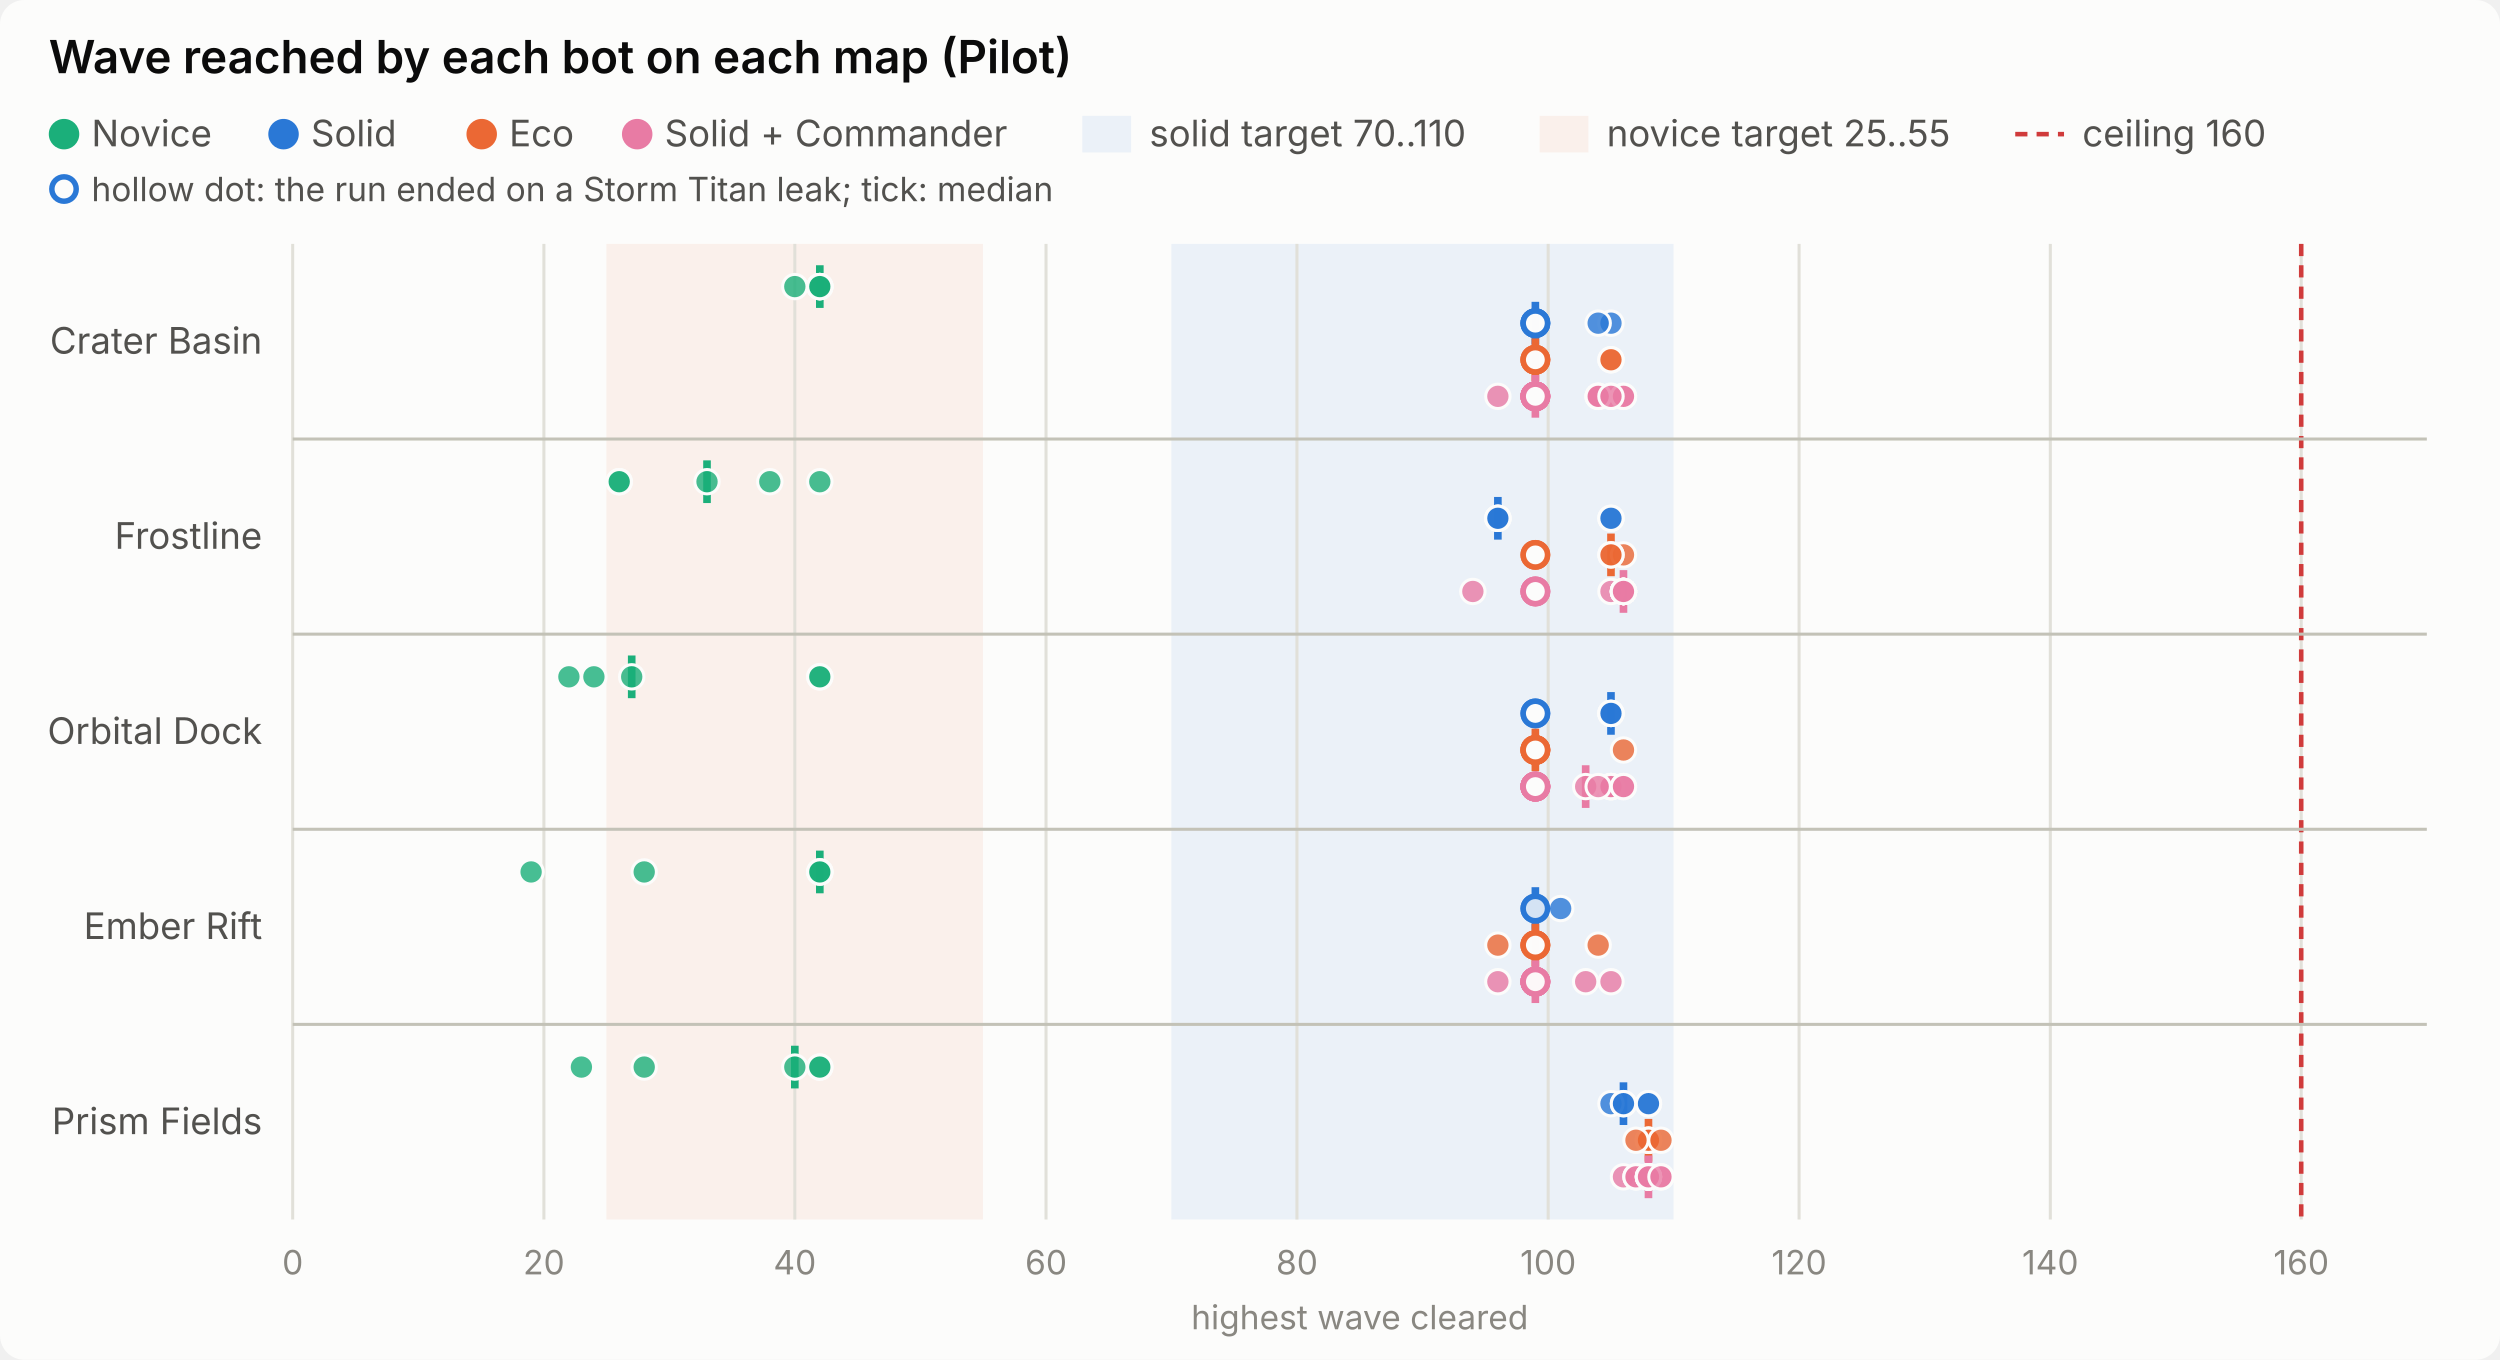
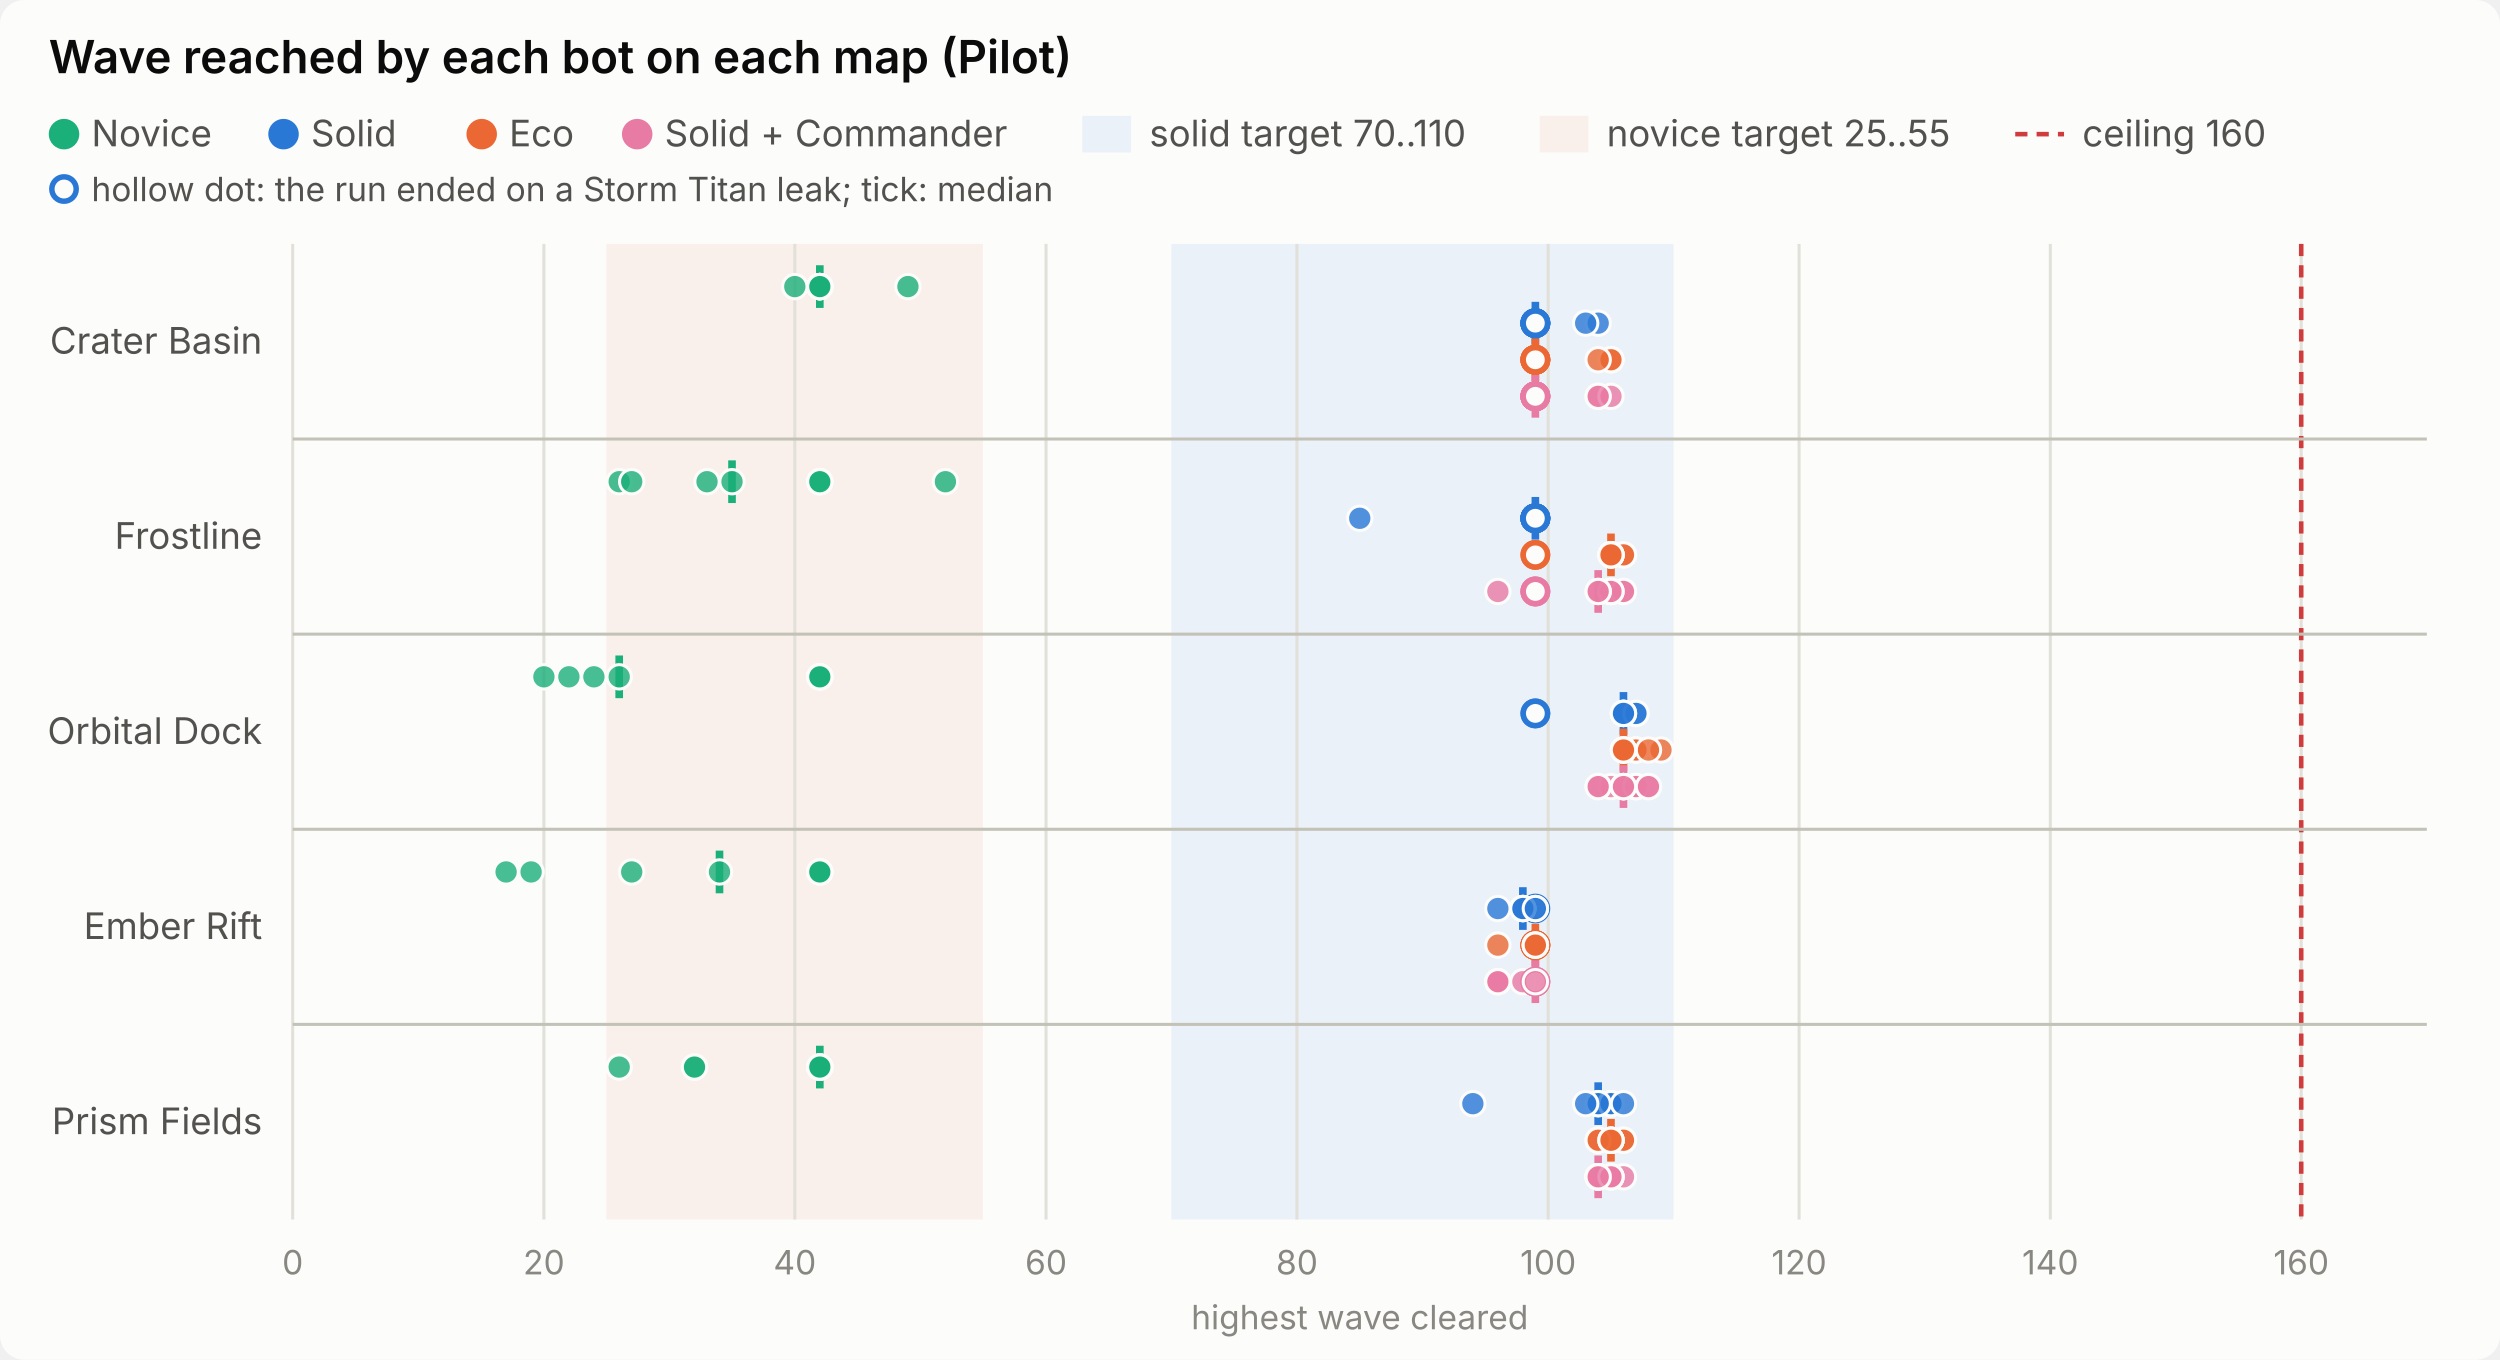
<svg xmlns="http://www.w3.org/2000/svg" viewBox="0 0 820 446" width="820" height="446" role="img" aria-labelledby="t d">
  <style>
  .bg{fill:#fcfcfb} .t1{fill:#0b0b0b} .t2{fill:#52514e} .tm{fill:#898781}
  .grid{stroke:#e1e0d9;stroke-width:1} .axis{stroke:#c3c2b7;stroke-width:1}
  .band{fill:#2a78d6;fill-opacity:.08} .band2{fill:#eb6834;fill-opacity:.08} .limit{stroke:#d03b3b;stroke-width:1.5;stroke-dasharray:4 3}
  .s1{stroke:#2a78d6} .s2{stroke:#eb6834} .s3{stroke:#1baf7a} .s4{stroke:#eda100} .s5{stroke:#e87ba4}
  .d1{fill:#2a78d6} .d2{fill:#eb6834} .d3{fill:#1baf7a} .d4{fill:#eda100} .d5{fill:#e87ba4}
  polyline{fill:none} .ring{stroke:#fcfcfb} .bgfill{fill:#fcfcfb} .hit{fill:transparent;stroke:none}
  text{font-family:system-ui,-apple-system,"Segoe UI",sans-serif}
  @media (prefers-color-scheme: dark){
    .bg{fill:#1a1a19} .t1{fill:#ffffff} .t2{fill:#c3c2b7}
    .grid{stroke:#2c2c2a} .axis{stroke:#383835} .ring{stroke:#1a1a19} .bgfill{fill:#1a1a19}
    .s1{stroke:#3987e5} .s2{stroke:#d95926} .s3{stroke:#199e70} .s4{stroke:#c98500} .s5{stroke:#d55181}
    .d1{fill:#3987e5} .d2{fill:#d95926} .d3{fill:#199e70} .d4{fill:#c98500} .d5{fill:#d55181}
  }</style>
  <rect class="bg" x="0" y="0" width="820" height="446" rx="8" />
  <text class="t1" x="16.0" y="24.0" font-size="15" text-anchor="start" font-weight="600">Wave reached by each bot on each map (Pilot)</text>
  <circle class="d3" cx="21" cy="44" r="5" />
  <text class="t2" x="30.0" y="48.0" font-size="12" text-anchor="start">Novice</text>
  <circle class="d1" cx="93" cy="44" r="5" />
  <text class="t2" x="102.0" y="48.0" font-size="12" text-anchor="start">Solid</text>
  <circle class="d2" cx="158" cy="44" r="5" />
  <text class="t2" x="167.0" y="48.0" font-size="12" text-anchor="start">Eco</text>
  <circle class="d5" cx="209" cy="44" r="5" />
  <text class="t2" x="218.0" y="48.0" font-size="12" text-anchor="start">Solid + Commander</text>
  <rect class="band" x="355" y="38" width="16" height="12" />
  <text class="t2" x="377.0" y="48.0" font-size="12" text-anchor="start">solid target 70..110</text>
  <rect class="band2" x="505" y="38" width="16" height="12" />
  <text class="t2" x="527.0" y="48.0" font-size="12" text-anchor="start">novice target 25..55</text>
  <line class="limit" x1="661.0" y1="44.0" x2="677.0" y2="44.0" />
  <text class="t2" x="683.0" y="48.0" font-size="12" text-anchor="start">ceiling 160</text>
  <circle class="s1 bgfill" cx="21" cy="62" r="4" stroke-width="1.8" />
  <text class="t2" x="30.0" y="66.0" font-size="11" text-anchor="start">hollow dot: the run ended on a Storm Titan leak; tick: median</text>
  <rect class="band2" x="198.9" y="80" width="123.5" height="320" />
  <rect class="band" x="384.2" y="80" width="164.7" height="320" />
  <line class="grid" x1="96.0" y1="80.0" x2="96.0" y2="400.0" />
  <text class="tm" x="96.0" y="418.0" font-size="11" text-anchor="middle">0</text>
  <line class="grid" x1="178.4" y1="80.0" x2="178.4" y2="400.0" />
  <text class="tm" x="178.4" y="418.0" font-size="11" text-anchor="middle">20</text>
  <line class="grid" x1="260.7" y1="80.0" x2="260.7" y2="400.0" />
  <text class="tm" x="260.7" y="418.0" font-size="11" text-anchor="middle">40</text>
  <line class="grid" x1="343.1" y1="80.0" x2="343.1" y2="400.0" />
  <text class="tm" x="343.1" y="418.0" font-size="11" text-anchor="middle">60</text>
  <line class="grid" x1="425.4" y1="80.0" x2="425.4" y2="400.0" />
  <text class="tm" x="425.4" y="418.0" font-size="11" text-anchor="middle">80</text>
  <line class="grid" x1="507.8" y1="80.0" x2="507.8" y2="400.0" />
  <text class="tm" x="507.8" y="418.0" font-size="11" text-anchor="middle">100</text>
  <line class="grid" x1="590.1" y1="80.0" x2="590.1" y2="400.0" />
  <text class="tm" x="590.1" y="418.0" font-size="11" text-anchor="middle">120</text>
  <line class="grid" x1="672.5" y1="80.0" x2="672.5" y2="400.0" />
  <text class="tm" x="672.5" y="418.0" font-size="11" text-anchor="middle">140</text>
  <line class="grid" x1="754.8" y1="80.0" x2="754.8" y2="400.0" />
  <text class="tm" x="754.8" y="418.0" font-size="11" text-anchor="middle">160</text>
  <line class="limit" x1="754.8" y1="80" x2="754.8" y2="400" />
  <text class="tm" x="446.0" y="436.0" font-size="11" text-anchor="middle">highest wave cleared</text>
  <text class="t2" x="86.0" y="116.0" font-size="12" text-anchor="end">Crater Basin</text>
  <line class="s3" x1="268.9" y1="87.0" x2="268.9" y2="101.0" stroke-width="2.5" />
+   <circle class="d3 ring" cx="268.9" cy="94.0" r="4" fill-opacity="0.8" stroke-width="1" />
+   <circle class="d3 ring" cx="268.9" cy="94.0" r="4" fill-opacity="0.8" stroke-width="1" />
+   <circle class="d3 ring" cx="268.9" cy="94.0" r="4" fill-opacity="0.8" stroke-width="1" />
+   <circle class="d3 ring" cx="268.9" cy="94.0" r="4" fill-opacity="0.8" stroke-width="1" />
  <circle class="d3 ring" cx="260.7" cy="94.0" r="4" fill-opacity="0.8" stroke-width="1" />
-   <circle class="d3 ring" cx="268.9" cy="94.0" r="4" fill-opacity="0.8" stroke-width="1" />
-   <circle class="d3 ring" cx="268.9" cy="94.0" r="4" fill-opacity="0.8" stroke-width="1" />
+   <circle class="d3 ring" cx="297.8" cy="94.0" r="4" fill-opacity="0.8" stroke-width="1" />
  <circle class="d3 ring" cx="268.9" cy="94.0" r="4" fill-opacity="0.8" stroke-width="1" />
  <circle class="d3 ring" cx="268.9" cy="94.0" r="4" fill-opacity="0.8" stroke-width="1" />
  <line class="s1" x1="503.6" y1="99.0" x2="503.6" y2="113.0" stroke-width="2.5" />
-   <circle class="d1 ring" cx="528.4" cy="106.0" r="4" fill-opacity="0.8" stroke-width="1" />
-   <circle class="s1 bgfill" cx="503.6" cy="106.0" r="4" fill-opacity="0.8" stroke-width="1.8" />
  <circle class="s1 bgfill" cx="503.6" cy="106.0" r="4" fill-opacity="0.8" stroke-width="1.8" />
  <circle class="s1 bgfill" cx="503.6" cy="106.0" r="4" fill-opacity="0.8" stroke-width="1.8" />
  <circle class="d1 ring" cx="524.2" cy="106.0" r="4" fill-opacity="0.8" stroke-width="1" />
+   <circle class="s1 bgfill" cx="503.6" cy="106.0" r="4" fill-opacity="0.8" stroke-width="1.8" />
+   <circle class="d1 ring" cx="520.1" cy="106.0" r="4" fill-opacity="0.8" stroke-width="1" />
+   <circle class="s1 bgfill" cx="503.6" cy="106.0" r="4" fill-opacity="0.8" stroke-width="1.8" />
+   <circle class="s1 bgfill" cx="503.6" cy="106.0" r="4" fill-opacity="0.8" stroke-width="1.8" />
+   <circle class="s1 bgfill" cx="503.6" cy="106.0" r="4" fill-opacity="0.8" stroke-width="1.8" />
  <line class="s2" x1="503.6" y1="111.0" x2="503.6" y2="125.0" stroke-width="2.5" />
  <circle class="s2 bgfill" cx="503.6" cy="118.0" r="4" fill-opacity="0.8" stroke-width="1.8" />
+   <circle class="s2 bgfill" cx="503.6" cy="118.0" r="4" fill-opacity="0.8" stroke-width="1.8" />
+   <circle class="s2 bgfill" cx="503.6" cy="118.0" r="4" fill-opacity="0.8" stroke-width="1.8" />
  <circle class="d2 ring" cx="528.4" cy="118.0" r="4" fill-opacity="0.8" stroke-width="1" />
+   <circle class="s2 bgfill" cx="503.6" cy="118.0" r="4" fill-opacity="0.8" stroke-width="1.8" />
+   <circle class="s2 bgfill" cx="503.6" cy="118.0" r="4" fill-opacity="0.8" stroke-width="1.8" />
  <circle class="d2 ring" cx="528.4" cy="118.0" r="4" fill-opacity="0.8" stroke-width="1" />
-   <circle class="s2 bgfill" cx="503.6" cy="118.0" r="4" fill-opacity="0.8" stroke-width="1.8" />
-   <circle class="s2 bgfill" cx="503.6" cy="118.0" r="4" fill-opacity="0.8" stroke-width="1.8" />
+   <circle class="d2 ring" cx="524.2" cy="118.0" r="4" fill-opacity="0.8" stroke-width="1" />
  <line class="s5" x1="503.6" y1="123.0" x2="503.6" y2="137.0" stroke-width="2.5" />
  <circle class="s5 bgfill" cx="503.6" cy="130.0" r="4" fill-opacity="0.8" stroke-width="1.8" />
  <circle class="s5 bgfill" cx="503.6" cy="130.0" r="4" fill-opacity="0.8" stroke-width="1.8" />
+   <circle class="s5 bgfill" cx="503.6" cy="130.0" r="4" fill-opacity="0.8" stroke-width="1.8" />
+   <circle class="s5 bgfill" cx="503.6" cy="130.0" r="4" fill-opacity="0.8" stroke-width="1.8" />
+   <circle class="d5 ring" cx="503.6" cy="130.0" r="4" fill-opacity="0.8" stroke-width="1" />
+   <circle class="d5 ring" cx="503.6" cy="130.0" r="4" fill-opacity="0.8" stroke-width="1" />
+   <circle class="s5 bgfill" cx="503.6" cy="130.0" r="4" fill-opacity="0.8" stroke-width="1.8" />
  <circle class="d5 ring" cx="524.2" cy="130.0" r="4" fill-opacity="0.8" stroke-width="1" />
-   <circle class="s5 bgfill" cx="503.6" cy="130.0" r="4" fill-opacity="0.8" stroke-width="1.8" />
-   <circle class="s5 bgfill" cx="503.6" cy="130.0" r="4" fill-opacity="0.8" stroke-width="1.8" />
-   <circle class="d5 ring" cx="532.5" cy="130.0" r="4" fill-opacity="0.8" stroke-width="1" />
-   <circle class="s5 bgfill" cx="503.6" cy="130.0" r="4" fill-opacity="0.8" stroke-width="1.8" />
  <circle class="d5 ring" cx="528.4" cy="130.0" r="4" fill-opacity="0.8" stroke-width="1" />
  <circle class="s5 bgfill" cx="503.6" cy="130.0" r="4" fill-opacity="0.8" stroke-width="1.8" />
-   <circle class="d5 ring" cx="491.3" cy="130.0" r="4" fill-opacity="0.8" stroke-width="1" />
+   <circle class="s5 bgfill" cx="503.6" cy="130.0" r="4" fill-opacity="0.8" stroke-width="1.8" />
  <circle class="d5 ring" cx="524.2" cy="130.0" r="4" fill-opacity="0.8" stroke-width="1" />
-   <circle class="s5 bgfill" cx="503.6" cy="130.0" r="4" fill-opacity="0.8" stroke-width="1.8" />
-   <circle class="d5 ring" cx="524.2" cy="130.0" r="4" fill-opacity="0.8" stroke-width="1" />
-   <circle class="d5 ring" cx="532.5" cy="130.0" r="4" fill-opacity="0.8" stroke-width="1" />
-   <circle class="d5 ring" cx="528.4" cy="130.0" r="4" fill-opacity="0.8" stroke-width="1" />
  <text class="t2" x="86.0" y="180.0" font-size="12" text-anchor="end">Frostline</text>
  <line class="axis" x1="96.0" y1="144.0" x2="796.0" y2="144.0" />
-   <line class="s3" x1="231.9" y1="151.0" x2="231.9" y2="165.0" stroke-width="2.5" />
+   <line class="s3" x1="240.1" y1="151.0" x2="240.1" y2="165.0" stroke-width="2.5" />
  <circle class="d3 ring" cx="231.9" cy="158.0" r="4" fill-opacity="0.8" stroke-width="1" />
  <circle class="d3 ring" cx="203.1" cy="158.0" r="4" fill-opacity="0.8" stroke-width="1" />
-   <circle class="d3 ring" cx="203.1" cy="158.0" r="4" fill-opacity="0.8" stroke-width="1" />
-   <circle class="d3 ring" cx="252.5" cy="158.0" r="4" fill-opacity="0.8" stroke-width="1" />
+   <circle class="d3 ring" cx="207.2" cy="158.0" r="4" fill-opacity="0.8" stroke-width="1" />
+   <circle class="d3 ring" cx="240.1" cy="158.0" r="4" fill-opacity="0.8" stroke-width="1" />
  <circle class="d3 ring" cx="268.9" cy="158.0" r="4" fill-opacity="0.8" stroke-width="1" />
-   <line class="s1" x1="491.3" y1="163.0" x2="491.3" y2="177.0" stroke-width="2.5" />
-   <circle class="d1 ring" cx="528.4" cy="170.0" r="4" fill-opacity="0.8" stroke-width="1" />
-   <circle class="d1 ring" cx="491.3" cy="170.0" r="4" fill-opacity="0.8" stroke-width="1" />
-   <circle class="d1 ring" cx="491.3" cy="170.0" r="4" fill-opacity="0.8" stroke-width="1" />
-   <circle class="d1 ring" cx="491.3" cy="170.0" r="4" fill-opacity="0.8" stroke-width="1" />
-   <circle class="d1 ring" cx="528.4" cy="170.0" r="4" fill-opacity="0.8" stroke-width="1" />
+   <circle class="d3 ring" cx="310.1" cy="158.0" r="4" fill-opacity="0.8" stroke-width="1" />
+   <circle class="d3 ring" cx="268.9" cy="158.0" r="4" fill-opacity="0.8" stroke-width="1" />
+   <circle class="d3 ring" cx="268.9" cy="158.0" r="4" fill-opacity="0.8" stroke-width="1" />
+   <line class="s1" x1="503.6" y1="163.0" x2="503.6" y2="177.0" stroke-width="2.5" />
+   <circle class="d1 ring" cx="446.0" cy="170.0" r="4" fill-opacity="0.8" stroke-width="1" />
+   <circle class="s1 bgfill" cx="503.6" cy="170.0" r="4" fill-opacity="0.8" stroke-width="1.8" />
+   <circle class="s1 bgfill" cx="503.6" cy="170.0" r="4" fill-opacity="0.8" stroke-width="1.8" />
+   <circle class="s1 bgfill" cx="503.6" cy="170.0" r="4" fill-opacity="0.8" stroke-width="1.8" />
+   <circle class="s1 bgfill" cx="503.6" cy="170.0" r="4" fill-opacity="0.8" stroke-width="1.8" />
+   <circle class="s1 bgfill" cx="503.6" cy="170.0" r="4" fill-opacity="0.8" stroke-width="1.8" />
+   <circle class="s1 bgfill" cx="503.6" cy="170.0" r="4" fill-opacity="0.8" stroke-width="1.8" />
+   <circle class="s1 bgfill" cx="503.6" cy="170.0" r="4" fill-opacity="0.8" stroke-width="1.8" />
  <line class="s2" x1="528.4" y1="175.0" x2="528.4" y2="189.0" stroke-width="2.5" />
  <circle class="d2 ring" cx="532.5" cy="182.0" r="4" fill-opacity="0.8" stroke-width="1" />
  <circle class="s2 bgfill" cx="503.6" cy="182.0" r="4" fill-opacity="0.8" stroke-width="1.8" />
-   <circle class="d2 ring" cx="528.4" cy="182.0" r="4" fill-opacity="0.8" stroke-width="1" />
+   <circle class="d2 ring" cx="532.5" cy="182.0" r="4" fill-opacity="0.8" stroke-width="1" />
  <circle class="s2 bgfill" cx="503.6" cy="182.0" r="4" fill-opacity="0.8" stroke-width="1.8" />
  <circle class="d2 ring" cx="528.4" cy="182.0" r="4" fill-opacity="0.8" stroke-width="1" />
-   <line class="s5" x1="532.5" y1="187.0" x2="532.5" y2="201.0" stroke-width="2.5" />
+   <circle class="d2 ring" cx="528.4" cy="182.0" r="4" fill-opacity="0.8" stroke-width="1" />
+   <circle class="d2 ring" cx="528.4" cy="182.0" r="4" fill-opacity="0.8" stroke-width="1" />
+   <circle class="d2 ring" cx="528.4" cy="182.0" r="4" fill-opacity="0.8" stroke-width="1" />
+   <line class="s5" x1="524.2" y1="187.0" x2="524.2" y2="201.0" stroke-width="2.5" />
  <circle class="s5 bgfill" cx="503.6" cy="194.0" r="4" fill-opacity="0.8" stroke-width="1.8" />
+   <circle class="d5 ring" cx="528.4" cy="194.0" r="4" fill-opacity="0.8" stroke-width="1" />
+   <circle class="d5 ring" cx="528.4" cy="194.0" r="4" fill-opacity="0.8" stroke-width="1" />
  <circle class="d5 ring" cx="532.5" cy="194.0" r="4" fill-opacity="0.8" stroke-width="1" />
  <circle class="d5 ring" cx="532.5" cy="194.0" r="4" fill-opacity="0.8" stroke-width="1" />
-   <circle class="d5 ring" cx="483.1" cy="194.0" r="4" fill-opacity="0.8" stroke-width="1" />
-   <circle class="d5 ring" cx="532.5" cy="194.0" r="4" fill-opacity="0.8" stroke-width="1" />
-   <circle class="d5 ring" cx="532.5" cy="194.0" r="4" fill-opacity="0.8" stroke-width="1" />
-   <circle class="d5 ring" cx="528.4" cy="194.0" r="4" fill-opacity="0.8" stroke-width="1" />
-   <circle class="d5 ring" cx="532.5" cy="194.0" r="4" fill-opacity="0.8" stroke-width="1" />
-   <circle class="d5 ring" cx="532.5" cy="194.0" r="4" fill-opacity="0.8" stroke-width="1" />
+   <circle class="d5 ring" cx="528.4" cy="194.0" r="4" fill-opacity="0.8" stroke-width="1" />
  <circle class="s5 bgfill" cx="503.6" cy="194.0" r="4" fill-opacity="0.8" stroke-width="1.8" />
-   <circle class="d5 ring" cx="532.5" cy="194.0" r="4" fill-opacity="0.8" stroke-width="1" />
+   <circle class="d5 ring" cx="491.3" cy="194.0" r="4" fill-opacity="0.8" stroke-width="1" />
+   <circle class="d5 ring" cx="528.4" cy="194.0" r="4" fill-opacity="0.8" stroke-width="1" />
  <circle class="s5 bgfill" cx="503.6" cy="194.0" r="4" fill-opacity="0.8" stroke-width="1.8" />
-   <circle class="d5 ring" cx="532.5" cy="194.0" r="4" fill-opacity="0.8" stroke-width="1" />
-   <circle class="d5 ring" cx="532.5" cy="194.0" r="4" fill-opacity="0.8" stroke-width="1" />
-   <circle class="d5 ring" cx="532.5" cy="194.0" r="4" fill-opacity="0.8" stroke-width="1" />
+   <circle class="d5 ring" cx="524.2" cy="194.0" r="4" fill-opacity="0.8" stroke-width="1" />
+   <circle class="d5 ring" cx="524.2" cy="194.0" r="4" fill-opacity="0.8" stroke-width="1" />
  <text class="t2" x="86.0" y="244.0" font-size="12" text-anchor="end">Orbital Dock</text>
  <line class="axis" x1="96.0" y1="208.0" x2="796.0" y2="208.0" />
-   <line class="s3" x1="207.2" y1="215.0" x2="207.2" y2="229.0" stroke-width="2.5" />
+   <line class="s3" x1="203.1" y1="215.0" x2="203.1" y2="229.0" stroke-width="2.5" />
  <circle class="d3 ring" cx="186.6" cy="222.0" r="4" fill-opacity="0.8" stroke-width="1" />
-   <circle class="d3 ring" cx="207.2" cy="222.0" r="4" fill-opacity="0.8" stroke-width="1" />
+   <circle class="d3 ring" cx="203.1" cy="222.0" r="4" fill-opacity="0.8" stroke-width="1" />
  <circle class="d3 ring" cx="194.8" cy="222.0" r="4" fill-opacity="0.8" stroke-width="1" />
  <circle class="d3 ring" cx="268.9" cy="222.0" r="4" fill-opacity="0.8" stroke-width="1" />
  <circle class="d3 ring" cx="268.9" cy="222.0" r="4" fill-opacity="0.8" stroke-width="1" />
-   <line class="s1" x1="528.4" y1="227.0" x2="528.4" y2="241.0" stroke-width="2.5" />
-   <circle class="d1 ring" cx="528.4" cy="234.0" r="4" fill-opacity="0.8" stroke-width="1" />
-   <circle class="d1 ring" cx="528.4" cy="234.0" r="4" fill-opacity="0.8" stroke-width="1" />
+   <circle class="d3 ring" cx="268.9" cy="222.0" r="4" fill-opacity="0.8" stroke-width="1" />
+   <circle class="d3 ring" cx="268.9" cy="222.0" r="4" fill-opacity="0.8" stroke-width="1" />
+   <circle class="d3 ring" cx="178.4" cy="222.0" r="4" fill-opacity="0.8" stroke-width="1" />
+   <line class="s1" x1="532.5" y1="227.0" x2="532.5" y2="241.0" stroke-width="2.5" />
  <circle class="s1 bgfill" cx="503.6" cy="234.0" r="4" fill-opacity="0.8" stroke-width="1.8" />
+   <circle class="d1 ring" cx="532.5" cy="234.0" r="4" fill-opacity="0.8" stroke-width="1" />
+   <circle class="d1 ring" cx="536.6" cy="234.0" r="4" fill-opacity="0.8" stroke-width="1" />
+   <circle class="d1 ring" cx="532.5" cy="234.0" r="4" fill-opacity="0.8" stroke-width="1" />
  <circle class="s1 bgfill" cx="503.6" cy="234.0" r="4" fill-opacity="0.8" stroke-width="1.8" />
-   <circle class="d1 ring" cx="528.4" cy="234.0" r="4" fill-opacity="0.8" stroke-width="1" />
-   <line class="s2" x1="503.6" y1="239.0" x2="503.6" y2="253.0" stroke-width="2.5" />
-   <circle class="s2 bgfill" cx="503.6" cy="246.0" r="4" fill-opacity="0.8" stroke-width="1.8" />
-   <circle class="s2 bgfill" cx="503.6" cy="246.0" r="4" fill-opacity="0.8" stroke-width="1.8" />
-   <circle class="s2 bgfill" cx="503.6" cy="246.0" r="4" fill-opacity="0.8" stroke-width="1.8" />
-   <circle class="d2 ring" cx="532.5" cy="246.0" r="4" fill-opacity="0.8" stroke-width="1" />
-   <circle class="s2 bgfill" cx="503.6" cy="246.0" r="4" fill-opacity="0.8" stroke-width="1.8" />
-   <line class="s5" x1="520.1" y1="251.0" x2="520.1" y2="265.0" stroke-width="2.5" />
-   <circle class="s5 bgfill" cx="503.6" cy="258.0" r="4" fill-opacity="0.8" stroke-width="1.8" />
-   <circle class="d5 ring" cx="520.1" cy="258.0" r="4" fill-opacity="0.8" stroke-width="1" />
+   <circle class="d1 ring" cx="536.6" cy="234.0" r="4" fill-opacity="0.8" stroke-width="1" />
+   <circle class="d1 ring" cx="532.5" cy="234.0" r="4" fill-opacity="0.8" stroke-width="1" />
+   <circle class="d1 ring" cx="532.5" cy="234.0" r="4" fill-opacity="0.8" stroke-width="1" />
+   <line class="s2" x1="532.5" y1="239.0" x2="532.5" y2="253.0" stroke-width="2.5" />
+   <circle class="d2 ring" cx="544.8" cy="246.0" r="4" fill-opacity="0.8" stroke-width="1" />
+   <circle class="d2 ring" cx="536.6" cy="246.0" r="4" fill-opacity="0.8" stroke-width="1" />
+   <circle class="d2 ring" cx="536.6" cy="246.0" r="4" fill-opacity="0.8" stroke-width="1" />
+   <circle class="d2 ring" cx="540.7" cy="246.0" r="4" fill-opacity="0.8" stroke-width="1" />
+   <circle class="d2 ring" cx="532.5" cy="246.0" r="4" fill-opacity="0.8" stroke-width="1" />
+   <circle class="d2 ring" cx="532.5" cy="246.0" r="4" fill-opacity="0.8" stroke-width="1" />
+   <circle class="d2 ring" cx="532.5" cy="246.0" r="4" fill-opacity="0.8" stroke-width="1" />
+   <circle class="d2 ring" cx="532.5" cy="246.0" r="4" fill-opacity="0.8" stroke-width="1" />
+   <line class="s5" x1="532.5" y1="251.0" x2="532.5" y2="265.0" stroke-width="2.5" />
  <circle class="d5 ring" cx="528.4" cy="258.0" r="4" fill-opacity="0.8" stroke-width="1" />
-   <circle class="s5 bgfill" cx="503.6" cy="258.0" r="4" fill-opacity="0.8" stroke-width="1.8" />
-   <circle class="d5 ring" cx="528.4" cy="258.0" r="4" fill-opacity="0.8" stroke-width="1" />
-   <circle class="s5 bgfill" cx="503.6" cy="258.0" r="4" fill-opacity="0.8" stroke-width="1.8" />
-   <circle class="s5 bgfill" cx="503.6" cy="258.0" r="4" fill-opacity="0.8" stroke-width="1.8" />
-   <circle class="d5 ring" cx="528.4" cy="258.0" r="4" fill-opacity="0.8" stroke-width="1" />
-   <circle class="d5 ring" cx="528.4" cy="258.0" r="4" fill-opacity="0.8" stroke-width="1" />
-   <circle class="s5 bgfill" cx="503.6" cy="258.0" r="4" fill-opacity="0.8" stroke-width="1.8" />
-   <circle class="s5 bgfill" cx="503.6" cy="258.0" r="4" fill-opacity="0.8" stroke-width="1.8" />
+   <circle class="d5 ring" cx="532.5" cy="258.0" r="4" fill-opacity="0.8" stroke-width="1" />
+   <circle class="d5 ring" cx="532.5" cy="258.0" r="4" fill-opacity="0.8" stroke-width="1" />
+   <circle class="d5 ring" cx="536.6" cy="258.0" r="4" fill-opacity="0.8" stroke-width="1" />
+   <circle class="d5 ring" cx="536.6" cy="258.0" r="4" fill-opacity="0.8" stroke-width="1" />
+   <circle class="d5 ring" cx="536.6" cy="258.0" r="4" fill-opacity="0.8" stroke-width="1" />
+   <circle class="d5 ring" cx="540.7" cy="258.0" r="4" fill-opacity="0.8" stroke-width="1" />
+   <circle class="d5 ring" cx="532.5" cy="258.0" r="4" fill-opacity="0.8" stroke-width="1" />
+   <circle class="d5 ring" cx="540.7" cy="258.0" r="4" fill-opacity="0.8" stroke-width="1" />
+   <circle class="d5 ring" cx="532.5" cy="258.0" r="4" fill-opacity="0.8" stroke-width="1" />
  <circle class="d5 ring" cx="524.2" cy="258.0" r="4" fill-opacity="0.8" stroke-width="1" />
-   <circle class="d5 ring" cx="532.5" cy="258.0" r="4" fill-opacity="0.8" stroke-width="1" />
-   <circle class="s5 bgfill" cx="503.6" cy="258.0" r="4" fill-opacity="0.8" stroke-width="1.8" />
-   <circle class="d5 ring" cx="532.5" cy="258.0" r="4" fill-opacity="0.8" stroke-width="1" />
+   <circle class="d5 ring" cx="524.2" cy="258.0" r="4" fill-opacity="0.8" stroke-width="1" />
  <text class="t2" x="86.0" y="308.0" font-size="12" text-anchor="end">Ember Rift</text>
  <line class="axis" x1="96.0" y1="272.0" x2="796.0" y2="272.0" />
-   <line class="s3" x1="268.9" y1="279.0" x2="268.9" y2="293.0" stroke-width="2.5" />
+   <line class="s3" x1="236.0" y1="279.0" x2="236.0" y2="293.0" stroke-width="2.5" />
  <circle class="d3 ring" cx="268.9" cy="286.0" r="4" fill-opacity="0.8" stroke-width="1" />
  <circle class="d3 ring" cx="174.2" cy="286.0" r="4" fill-opacity="0.8" stroke-width="1" />
-   <circle class="d3 ring" cx="211.3" cy="286.0" r="4" fill-opacity="0.8" stroke-width="1" />
-   <circle class="d3 ring" cx="268.9" cy="286.0" r="4" fill-opacity="0.8" stroke-width="1" />
-   <circle class="d3 ring" cx="268.9" cy="286.0" r="4" fill-opacity="0.8" stroke-width="1" />
-   <line class="s1" x1="503.6" y1="291.0" x2="503.6" y2="305.0" stroke-width="2.5" />
+   <circle class="d3 ring" cx="207.2" cy="286.0" r="4" fill-opacity="0.8" stroke-width="1" />
+   <circle class="d3 ring" cx="236.0" cy="286.0" r="4" fill-opacity="0.8" stroke-width="1" />
+   <circle class="d3 ring" cx="268.9" cy="286.0" r="4" fill-opacity="0.8" stroke-width="1" />
+   <circle class="d3 ring" cx="268.9" cy="286.0" r="4" fill-opacity="0.8" stroke-width="1" />
+   <circle class="d3 ring" cx="268.9" cy="286.0" r="4" fill-opacity="0.8" stroke-width="1" />
+   <circle class="d3 ring" cx="166.0" cy="286.0" r="4" fill-opacity="0.8" stroke-width="1" />
+   <line class="s1" x1="499.5" y1="291.0" x2="499.5" y2="305.0" stroke-width="2.5" />
+   <circle class="d1 ring" cx="503.6" cy="298.0" r="4" fill-opacity="0.8" stroke-width="1" />
  <circle class="s1 bgfill" cx="503.6" cy="298.0" r="4" fill-opacity="0.8" stroke-width="1.8" />
  <circle class="d1 ring" cx="503.6" cy="298.0" r="4" fill-opacity="0.8" stroke-width="1" />
+   <circle class="d1 ring" cx="499.5" cy="298.0" r="4" fill-opacity="0.8" stroke-width="1" />
+   <circle class="d1 ring" cx="499.5" cy="298.0" r="4" fill-opacity="0.8" stroke-width="1" />
+   <circle class="d1 ring" cx="499.5" cy="298.0" r="4" fill-opacity="0.8" stroke-width="1" />
+   <circle class="d1 ring" cx="491.3" cy="298.0" r="4" fill-opacity="0.8" stroke-width="1" />
  <circle class="d1 ring" cx="503.6" cy="298.0" r="4" fill-opacity="0.8" stroke-width="1" />
-   <circle class="d1 ring" cx="511.9" cy="298.0" r="4" fill-opacity="0.8" stroke-width="1" />
-   <circle class="s1 bgfill" cx="503.6" cy="298.0" r="4" fill-opacity="0.8" stroke-width="1.8" />
  <line class="s2" x1="503.6" y1="303.0" x2="503.6" y2="317.0" stroke-width="2.5" />
-   <circle class="d2 ring" cx="524.2" cy="310.0" r="4" fill-opacity="0.8" stroke-width="1" />
-   <circle class="s2 bgfill" cx="503.6" cy="310.0" r="4" fill-opacity="0.8" stroke-width="1.8" />
  <circle class="s2 bgfill" cx="503.6" cy="310.0" r="4" fill-opacity="0.8" stroke-width="1.8" />
  <circle class="s2 bgfill" cx="503.6" cy="310.0" r="4" fill-opacity="0.8" stroke-width="1.8" />
  <circle class="d2 ring" cx="491.3" cy="310.0" r="4" fill-opacity="0.8" stroke-width="1" />
+   <circle class="s2 bgfill" cx="503.6" cy="310.0" r="4" fill-opacity="0.8" stroke-width="1.8" />
+   <circle class="s2 bgfill" cx="503.6" cy="310.0" r="4" fill-opacity="0.8" stroke-width="1.8" />
+   <circle class="d2 ring" cx="503.6" cy="310.0" r="4" fill-opacity="0.8" stroke-width="1" />
+   <circle class="d2 ring" cx="503.6" cy="310.0" r="4" fill-opacity="0.8" stroke-width="1" />
+   <circle class="d2 ring" cx="503.6" cy="310.0" r="4" fill-opacity="0.8" stroke-width="1" />
  <line class="s5" x1="503.6" y1="315.0" x2="503.6" y2="329.0" stroke-width="2.5" />
  <circle class="d5 ring" cx="503.6" cy="322.0" r="4" fill-opacity="0.8" stroke-width="1" />
-   <circle class="d5 ring" cx="520.1" cy="322.0" r="4" fill-opacity="0.8" stroke-width="1" />
-   <circle class="d5 ring" cx="503.6" cy="322.0" r="4" fill-opacity="0.8" stroke-width="1" />
+   <circle class="d5 ring" cx="503.6" cy="322.0" r="4" fill-opacity="0.8" stroke-width="1" />
+   <circle class="d5 ring" cx="491.3" cy="322.0" r="4" fill-opacity="0.8" stroke-width="1" />
+   <circle class="d5 ring" cx="491.3" cy="322.0" r="4" fill-opacity="0.8" stroke-width="1" />
+   <circle class="d5 ring" cx="491.3" cy="322.0" r="4" fill-opacity="0.8" stroke-width="1" />
+   <circle class="d5 ring" cx="499.5" cy="322.0" r="4" fill-opacity="0.8" stroke-width="1" />
  <circle class="s5 bgfill" cx="503.6" cy="322.0" r="4" fill-opacity="0.8" stroke-width="1.8" />
-   <circle class="d5 ring" cx="491.3" cy="322.0" r="4" fill-opacity="0.8" stroke-width="1" />
+   <circle class="d5 ring" cx="503.6" cy="322.0" r="4" fill-opacity="0.8" stroke-width="1" />
+   <circle class="d5 ring" cx="503.6" cy="322.0" r="4" fill-opacity="0.8" stroke-width="1" />
  <circle class="s5 bgfill" cx="503.6" cy="322.0" r="4" fill-opacity="0.8" stroke-width="1.8" />
-   <circle class="d5 ring" cx="503.6" cy="322.0" r="4" fill-opacity="0.8" stroke-width="1" />
-   <circle class="d5 ring" cx="503.6" cy="322.0" r="4" fill-opacity="0.8" stroke-width="1" />
  <circle class="s5 bgfill" cx="503.6" cy="322.0" r="4" fill-opacity="0.8" stroke-width="1.8" />
  <circle class="d5 ring" cx="503.6" cy="322.0" r="4" fill-opacity="0.8" stroke-width="1" />
-   <circle class="s5 bgfill" cx="503.6" cy="322.0" r="4" fill-opacity="0.8" stroke-width="1.8" />
-   <circle class="d5 ring" cx="503.6" cy="322.0" r="4" fill-opacity="0.8" stroke-width="1" />
-   <circle class="s5 bgfill" cx="503.6" cy="322.0" r="4" fill-opacity="0.8" stroke-width="1.8" />
-   <circle class="d5 ring" cx="528.4" cy="322.0" r="4" fill-opacity="0.8" stroke-width="1" />
-   <circle class="s5 bgfill" cx="503.6" cy="322.0" r="4" fill-opacity="0.8" stroke-width="1.8" />
  <text class="t2" x="86.0" y="372.0" font-size="12" text-anchor="end">Prism Fields</text>
  <line class="axis" x1="96.0" y1="336.0" x2="796.0" y2="336.0" />
-   <line class="s3" x1="260.7" y1="343.0" x2="260.7" y2="357.0" stroke-width="2.5" />
-   <circle class="d3 ring" cx="211.3" cy="350.0" r="4" fill-opacity="0.8" stroke-width="1" />
-   <circle class="d3 ring" cx="268.9" cy="350.0" r="4" fill-opacity="0.8" stroke-width="1" />
-   <circle class="d3 ring" cx="190.7" cy="350.0" r="4" fill-opacity="0.8" stroke-width="1" />
-   <circle class="d3 ring" cx="268.9" cy="350.0" r="4" fill-opacity="0.8" stroke-width="1" />
-   <circle class="d3 ring" cx="260.7" cy="350.0" r="4" fill-opacity="0.8" stroke-width="1" />
-   <line class="s1" x1="532.5" y1="355.0" x2="532.5" y2="369.0" stroke-width="2.5" />
-   <circle class="d1 ring" cx="540.7" cy="362.0" r="4" fill-opacity="0.8" stroke-width="1" />
-   <circle class="d1 ring" cx="540.7" cy="362.0" r="4" fill-opacity="0.8" stroke-width="1" />
+   <line class="s3" x1="268.9" y1="343.0" x2="268.9" y2="357.0" stroke-width="2.5" />
+   <circle class="d3 ring" cx="203.1" cy="350.0" r="4" fill-opacity="0.8" stroke-width="1" />
+   <circle class="d3 ring" cx="227.8" cy="350.0" r="4" fill-opacity="0.8" stroke-width="1" />
+   <circle class="d3 ring" cx="268.9" cy="350.0" r="4" fill-opacity="0.8" stroke-width="1" />
+   <circle class="d3 ring" cx="268.9" cy="350.0" r="4" fill-opacity="0.8" stroke-width="1" />
+   <circle class="d3 ring" cx="268.9" cy="350.0" r="4" fill-opacity="0.8" stroke-width="1" />
+   <circle class="d3 ring" cx="268.9" cy="350.0" r="4" fill-opacity="0.8" stroke-width="1" />
+   <circle class="d3 ring" cx="227.8" cy="350.0" r="4" fill-opacity="0.8" stroke-width="1" />
+   <circle class="d3 ring" cx="268.9" cy="350.0" r="4" fill-opacity="0.8" stroke-width="1" />
+   <line class="s1" x1="524.2" y1="355.0" x2="524.2" y2="369.0" stroke-width="2.5" />
+   <circle class="d1 ring" cx="524.2" cy="362.0" r="4" fill-opacity="0.8" stroke-width="1" />
  <circle class="d1 ring" cx="528.4" cy="362.0" r="4" fill-opacity="0.8" stroke-width="1" />
+   <circle class="d1 ring" cx="528.4" cy="362.0" r="4" fill-opacity="0.8" stroke-width="1" />
+   <circle class="d1 ring" cx="528.4" cy="362.0" r="4" fill-opacity="0.8" stroke-width="1" />
+   <circle class="d1 ring" cx="483.1" cy="362.0" r="4" fill-opacity="0.8" stroke-width="1" />
+   <circle class="d1 ring" cx="524.2" cy="362.0" r="4" fill-opacity="0.8" stroke-width="1" />
+   <circle class="d1 ring" cx="520.1" cy="362.0" r="4" fill-opacity="0.8" stroke-width="1" />
  <circle class="d1 ring" cx="532.5" cy="362.0" r="4" fill-opacity="0.8" stroke-width="1" />
-   <circle class="d1 ring" cx="532.5" cy="362.0" r="4" fill-opacity="0.8" stroke-width="1" />
-   <line class="s2" x1="540.7" y1="367.0" x2="540.7" y2="381.0" stroke-width="2.5" />
-   <circle class="d2 ring" cx="540.7" cy="374.0" r="4" fill-opacity="0.8" stroke-width="1" />
-   <circle class="d2 ring" cx="540.7" cy="374.0" r="4" fill-opacity="0.8" stroke-width="1" />
-   <circle class="d2 ring" cx="540.7" cy="374.0" r="4" fill-opacity="0.8" stroke-width="1" />
-   <circle class="d2 ring" cx="544.8" cy="374.0" r="4" fill-opacity="0.8" stroke-width="1" />
-   <circle class="d2 ring" cx="536.6" cy="374.0" r="4" fill-opacity="0.8" stroke-width="1" />
-   <line class="s5" x1="540.7" y1="379.0" x2="540.7" y2="393.0" stroke-width="2.5" />
+   <line class="s2" x1="528.4" y1="367.0" x2="528.4" y2="381.0" stroke-width="2.5" />
+   <circle class="d2 ring" cx="532.5" cy="374.0" r="4" fill-opacity="0.8" stroke-width="1" />
+   <circle class="d2 ring" cx="532.5" cy="374.0" r="4" fill-opacity="0.8" stroke-width="1" />
+   <circle class="d2 ring" cx="528.4" cy="374.0" r="4" fill-opacity="0.8" stroke-width="1" />
+   <circle class="d2 ring" cx="524.2" cy="374.0" r="4" fill-opacity="0.8" stroke-width="1" />
+   <circle class="d2 ring" cx="528.4" cy="374.0" r="4" fill-opacity="0.8" stroke-width="1" />
+   <circle class="d2 ring" cx="524.2" cy="374.0" r="4" fill-opacity="0.8" stroke-width="1" />
+   <circle class="d2 ring" cx="528.4" cy="374.0" r="4" fill-opacity="0.8" stroke-width="1" />
+   <circle class="d2 ring" cx="528.4" cy="374.0" r="4" fill-opacity="0.8" stroke-width="1" />
+   <line class="s5" x1="524.2" y1="379.0" x2="524.2" y2="393.0" stroke-width="2.5" />
+   <circle class="d5 ring" cx="524.2" cy="386.0" r="4" fill-opacity="0.8" stroke-width="1" />
  <circle class="d5 ring" cx="532.5" cy="386.0" r="4" fill-opacity="0.8" stroke-width="1" />
-   <circle class="d5 ring" cx="540.7" cy="386.0" r="4" fill-opacity="0.8" stroke-width="1" />
-   <circle class="d5 ring" cx="540.7" cy="386.0" r="4" fill-opacity="0.8" stroke-width="1" />
-   <circle class="d5 ring" cx="536.6" cy="386.0" r="4" fill-opacity="0.8" stroke-width="1" />
-   <circle class="d5 ring" cx="540.7" cy="386.0" r="4" fill-opacity="0.8" stroke-width="1" />
-   <circle class="d5 ring" cx="540.7" cy="386.0" r="4" fill-opacity="0.8" stroke-width="1" />
-   <circle class="d5 ring" cx="540.7" cy="386.0" r="4" fill-opacity="0.8" stroke-width="1" />
-   <circle class="d5 ring" cx="540.7" cy="386.0" r="4" fill-opacity="0.8" stroke-width="1" />
-   <circle class="d5 ring" cx="536.6" cy="386.0" r="4" fill-opacity="0.8" stroke-width="1" />
-   <circle class="d5 ring" cx="544.8" cy="386.0" r="4" fill-opacity="0.8" stroke-width="1" />
-   <circle class="d5 ring" cx="540.7" cy="386.0" r="4" fill-opacity="0.8" stroke-width="1" />
-   <circle class="d5 ring" cx="540.7" cy="386.0" r="4" fill-opacity="0.8" stroke-width="1" />
-   <circle class="d5 ring" cx="540.7" cy="386.0" r="4" fill-opacity="0.8" stroke-width="1" />
-   <circle class="d5 ring" cx="540.7" cy="386.0" r="4" fill-opacity="0.8" stroke-width="1" />
-   <circle class="d5 ring" cx="544.8" cy="386.0" r="4" fill-opacity="0.8" stroke-width="1" />
+   <circle class="d5 ring" cx="528.4" cy="386.0" r="4" fill-opacity="0.8" stroke-width="1" />
+   <circle class="d5 ring" cx="524.2" cy="386.0" r="4" fill-opacity="0.8" stroke-width="1" />
+   <circle class="d5 ring" cx="528.4" cy="386.0" r="4" fill-opacity="0.8" stroke-width="1" />
+   <circle class="d5 ring" cx="524.2" cy="386.0" r="4" fill-opacity="0.8" stroke-width="1" />
+   <circle class="d5 ring" cx="524.2" cy="386.0" r="4" fill-opacity="0.8" stroke-width="1" />
+   <circle class="d5 ring" cx="524.2" cy="386.0" r="4" fill-opacity="0.8" stroke-width="1" />
+   <circle class="d5 ring" cx="524.2" cy="386.0" r="4" fill-opacity="0.8" stroke-width="1" />
+   <circle class="d5 ring" cx="524.2" cy="386.0" r="4" fill-opacity="0.8" stroke-width="1" />
+   <circle class="d5 ring" cx="528.4" cy="386.0" r="4" fill-opacity="0.8" stroke-width="1" />
+   <circle class="d5 ring" cx="524.2" cy="386.0" r="4" fill-opacity="0.8" stroke-width="1" />
</svg>
